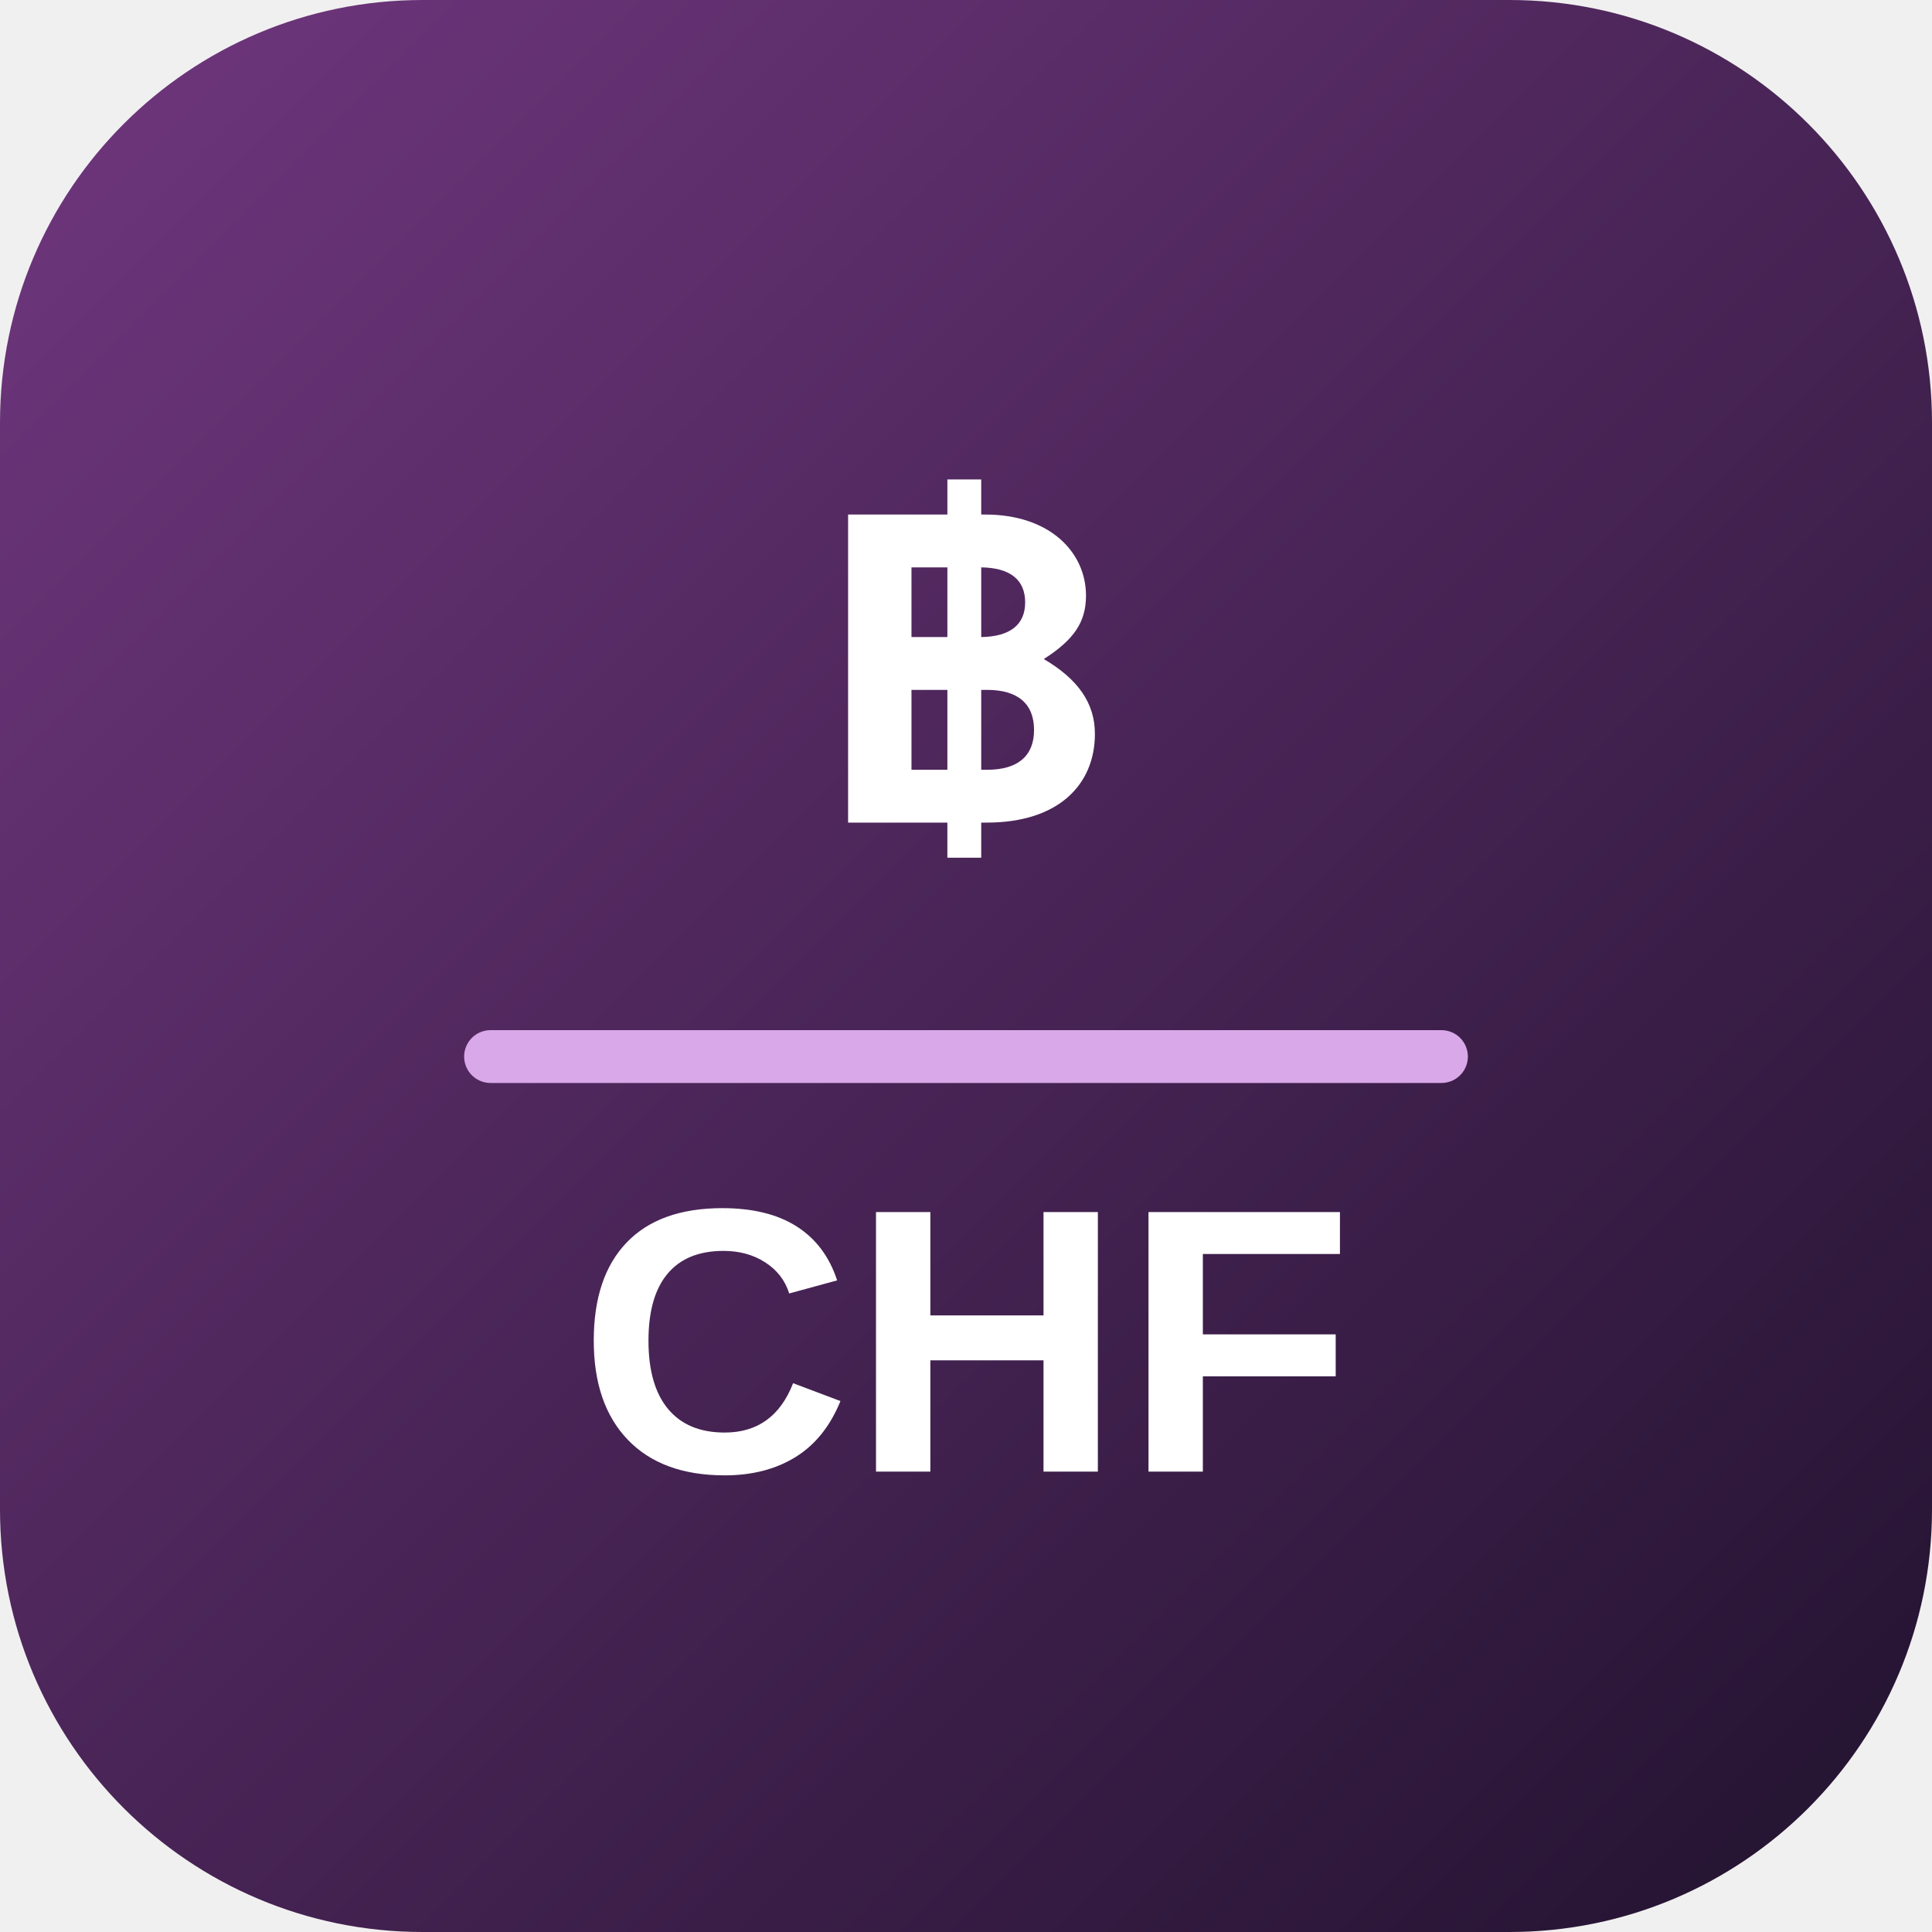
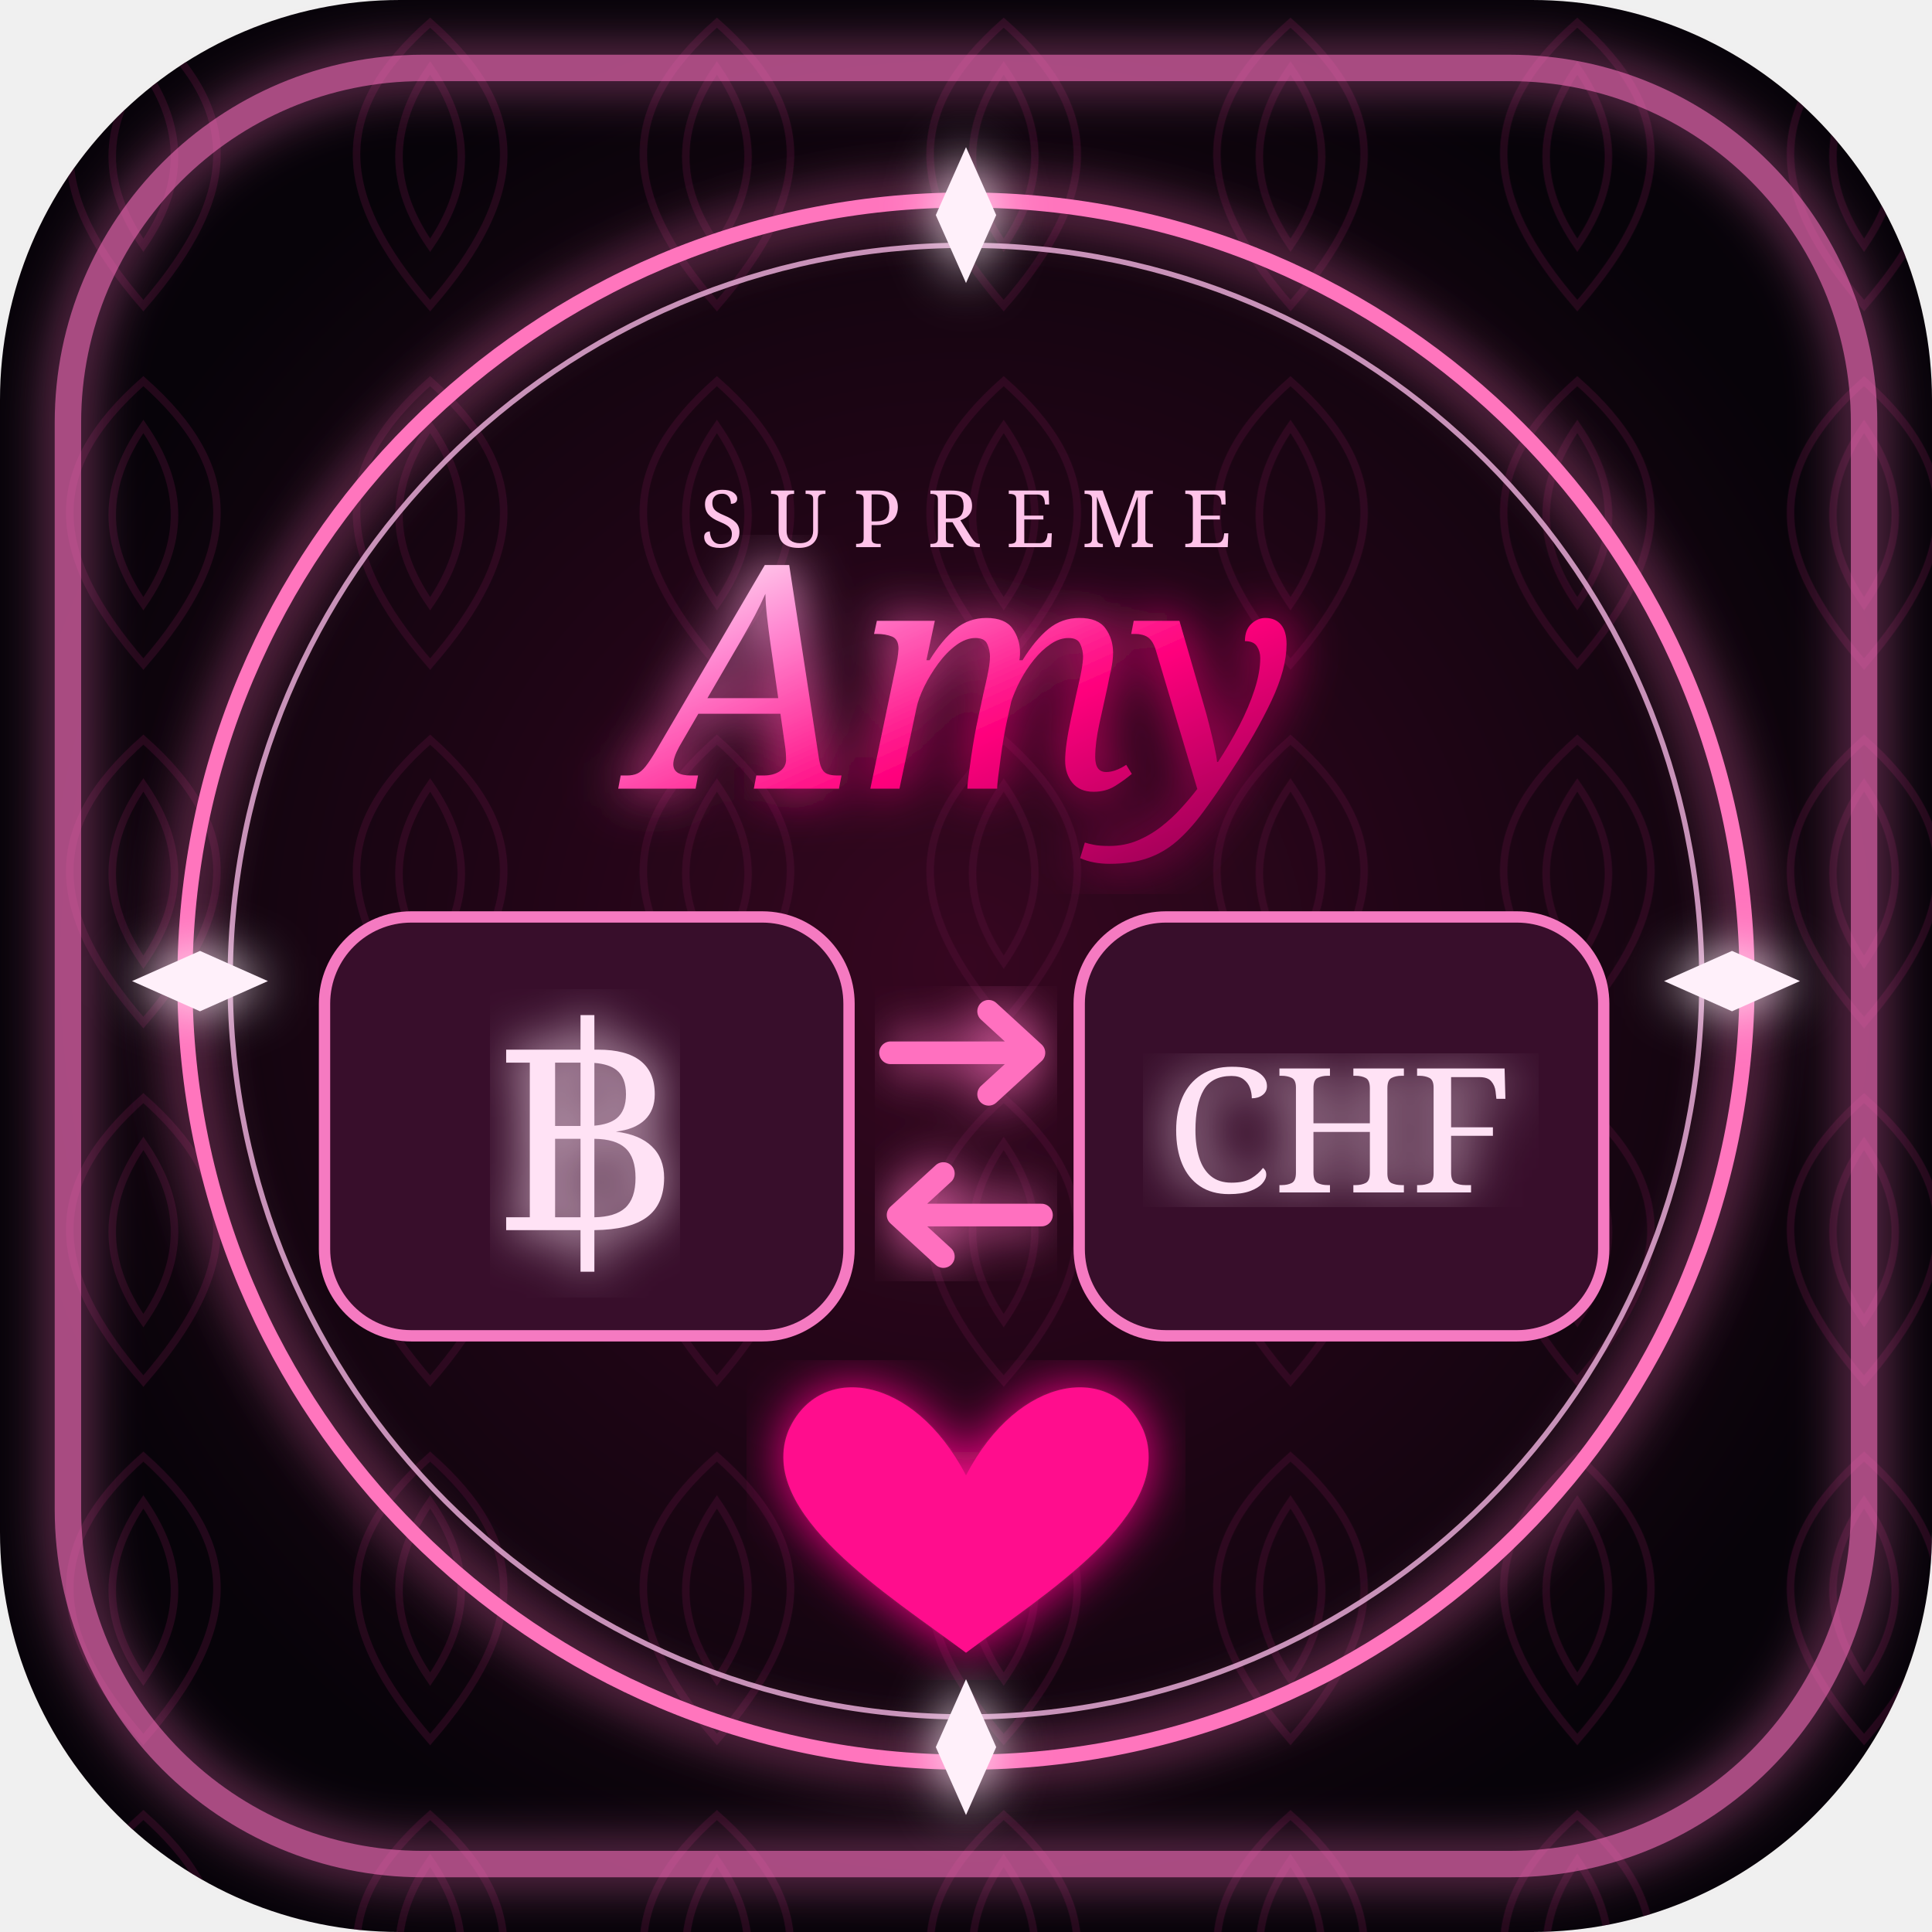
<svg xmlns="http://www.w3.org/2000/svg" viewBox="0 0 512 512">
  <defs>
-     <linearGradient id="g" x2="1" y2="1">
-       <stop stop-color="#71377f" />
-       <stop offset="1" stop-color="#21122e" />
+     <radialGradient id="bg">
+       <stop stop-color="#360620" />
+       <stop offset=".7" stop-color="#160511" />
+       <stop offset="1" stop-color="#070309" />
+     </radialGradient>
+     <linearGradient id="pink" x1="0" y1="0" x2="1" y2="1">
+       <stop stop-color="#fff1fb" />
+       <stop offset=".22" stop-color="#ff8cd3" />
+       <stop offset=".56" stop-color="#ff007c" />
+       <stop offset="1" stop-color="#8b004f" />
    </linearGradient>
+     <filter id="glow">
+       <feGaussianBlur stdDeviation="7" result="b" />
+       <feMerge>
+         <feMergeNode in="b" />
+         <feMergeNode in="SourceGraphic" />
+       </feMerge>
+     </filter>
+     <pattern id="damask" width="76" height="95" patternUnits="userSpaceOnUse">
+       <path d="M38 6C12 29 12 51 38 81C64 51 64 29 38 6ZM38 18C27 34 27 49 38 65C49 49 49 34 38 18Z" fill="none" stroke="#5c113d" stroke-width="2" opacity=".33" />
+     </pattern>
  </defs>
-   <rect width="512" height="512" rx="112" fill="url(#g)" />
-   <text x="256" y="218" text-anchor="middle" font-size="112" font-family="Arial" font-weight="bold" fill="#fff">฿</text>
-   <path d="M130 280h252" stroke="#d8a8e8" stroke-width="14" stroke-linecap="round" />
-   <text x="256" y="390" text-anchor="middle" font-size="100" font-family="Arial" font-weight="bold" fill="#fff">CHF</text>
+   <rect width="512" height="512" rx="106" fill="url(#bg)" />
+   <rect width="512" height="512" rx="106" fill="url(#damask)" />
+   <rect x="18" y="18" width="476" height="476" rx="94" fill="none" stroke="#ff72c2" stroke-width="7" opacity=".65" filter="url(#glow)" />
+   <circle cx="256" cy="260" r="207" fill="none" stroke="#ff74bd" stroke-width="4" filter="url(#glow)" />
+   <circle cx="256" cy="260" r="195" fill="none" stroke="#f3b4e1" stroke-width="1.4" opacity=".8" />
+   <g fill="#fff0fa" filter="url(#glow)">
+     <path d="M256 39l8 18-8 18-8-18zM256 445l8 18-8 18-8-18zM35 260l18-8 18 8-18 8zM441 260l18-8 18 8-18 8z" />
+   </g>
+   <text x="256" y="145" fill="#ffc3e9" font-family="Georgia,serif" font-size="21" letter-spacing="7" text-anchor="middle">SUPREME</text>
+   <text x="256" y="209" fill="url(#pink)" font-family="Georgia,serif" font-style="italic" font-size="83" text-anchor="middle" filter="url(#glow)">Amy</text>
+   <rect x="86" y="243" width="139" height="111" rx="23" fill="#380e2b" stroke="#f57ac1" stroke-width="3" />
+   <rect x="286" y="243" width="139" height="111" rx="23" fill="#380e2b" stroke="#f57ac1" stroke-width="3" />
+   <text x="155" y="326" fill="#ffe2f5" font-family="Georgia,serif" font-size="75" text-anchor="middle" filter="url(#glow)">฿</text>
+   <text x="355" y="316" fill="#ffe2f5" font-family="Georgia,serif" font-size="46" text-anchor="middle" filter="url(#glow)">CHF</text>
+   <path d="M236 279h38l-12-11m12 11-12 11M276 322h-38l12-11m-12 11 12 11" fill="none" stroke="#ff70bf" stroke-width="6" stroke-linecap="round" stroke-linejoin="round" filter="url(#glow)" />
+   <path d="M256 391c-14-27-39-30-47-12-9 22 27 44 47 59 20-15 56-37 47-59-8-18-33-15-47 12Z" fill="#ff0b8d" filter="url(#glow)" />
</svg>
